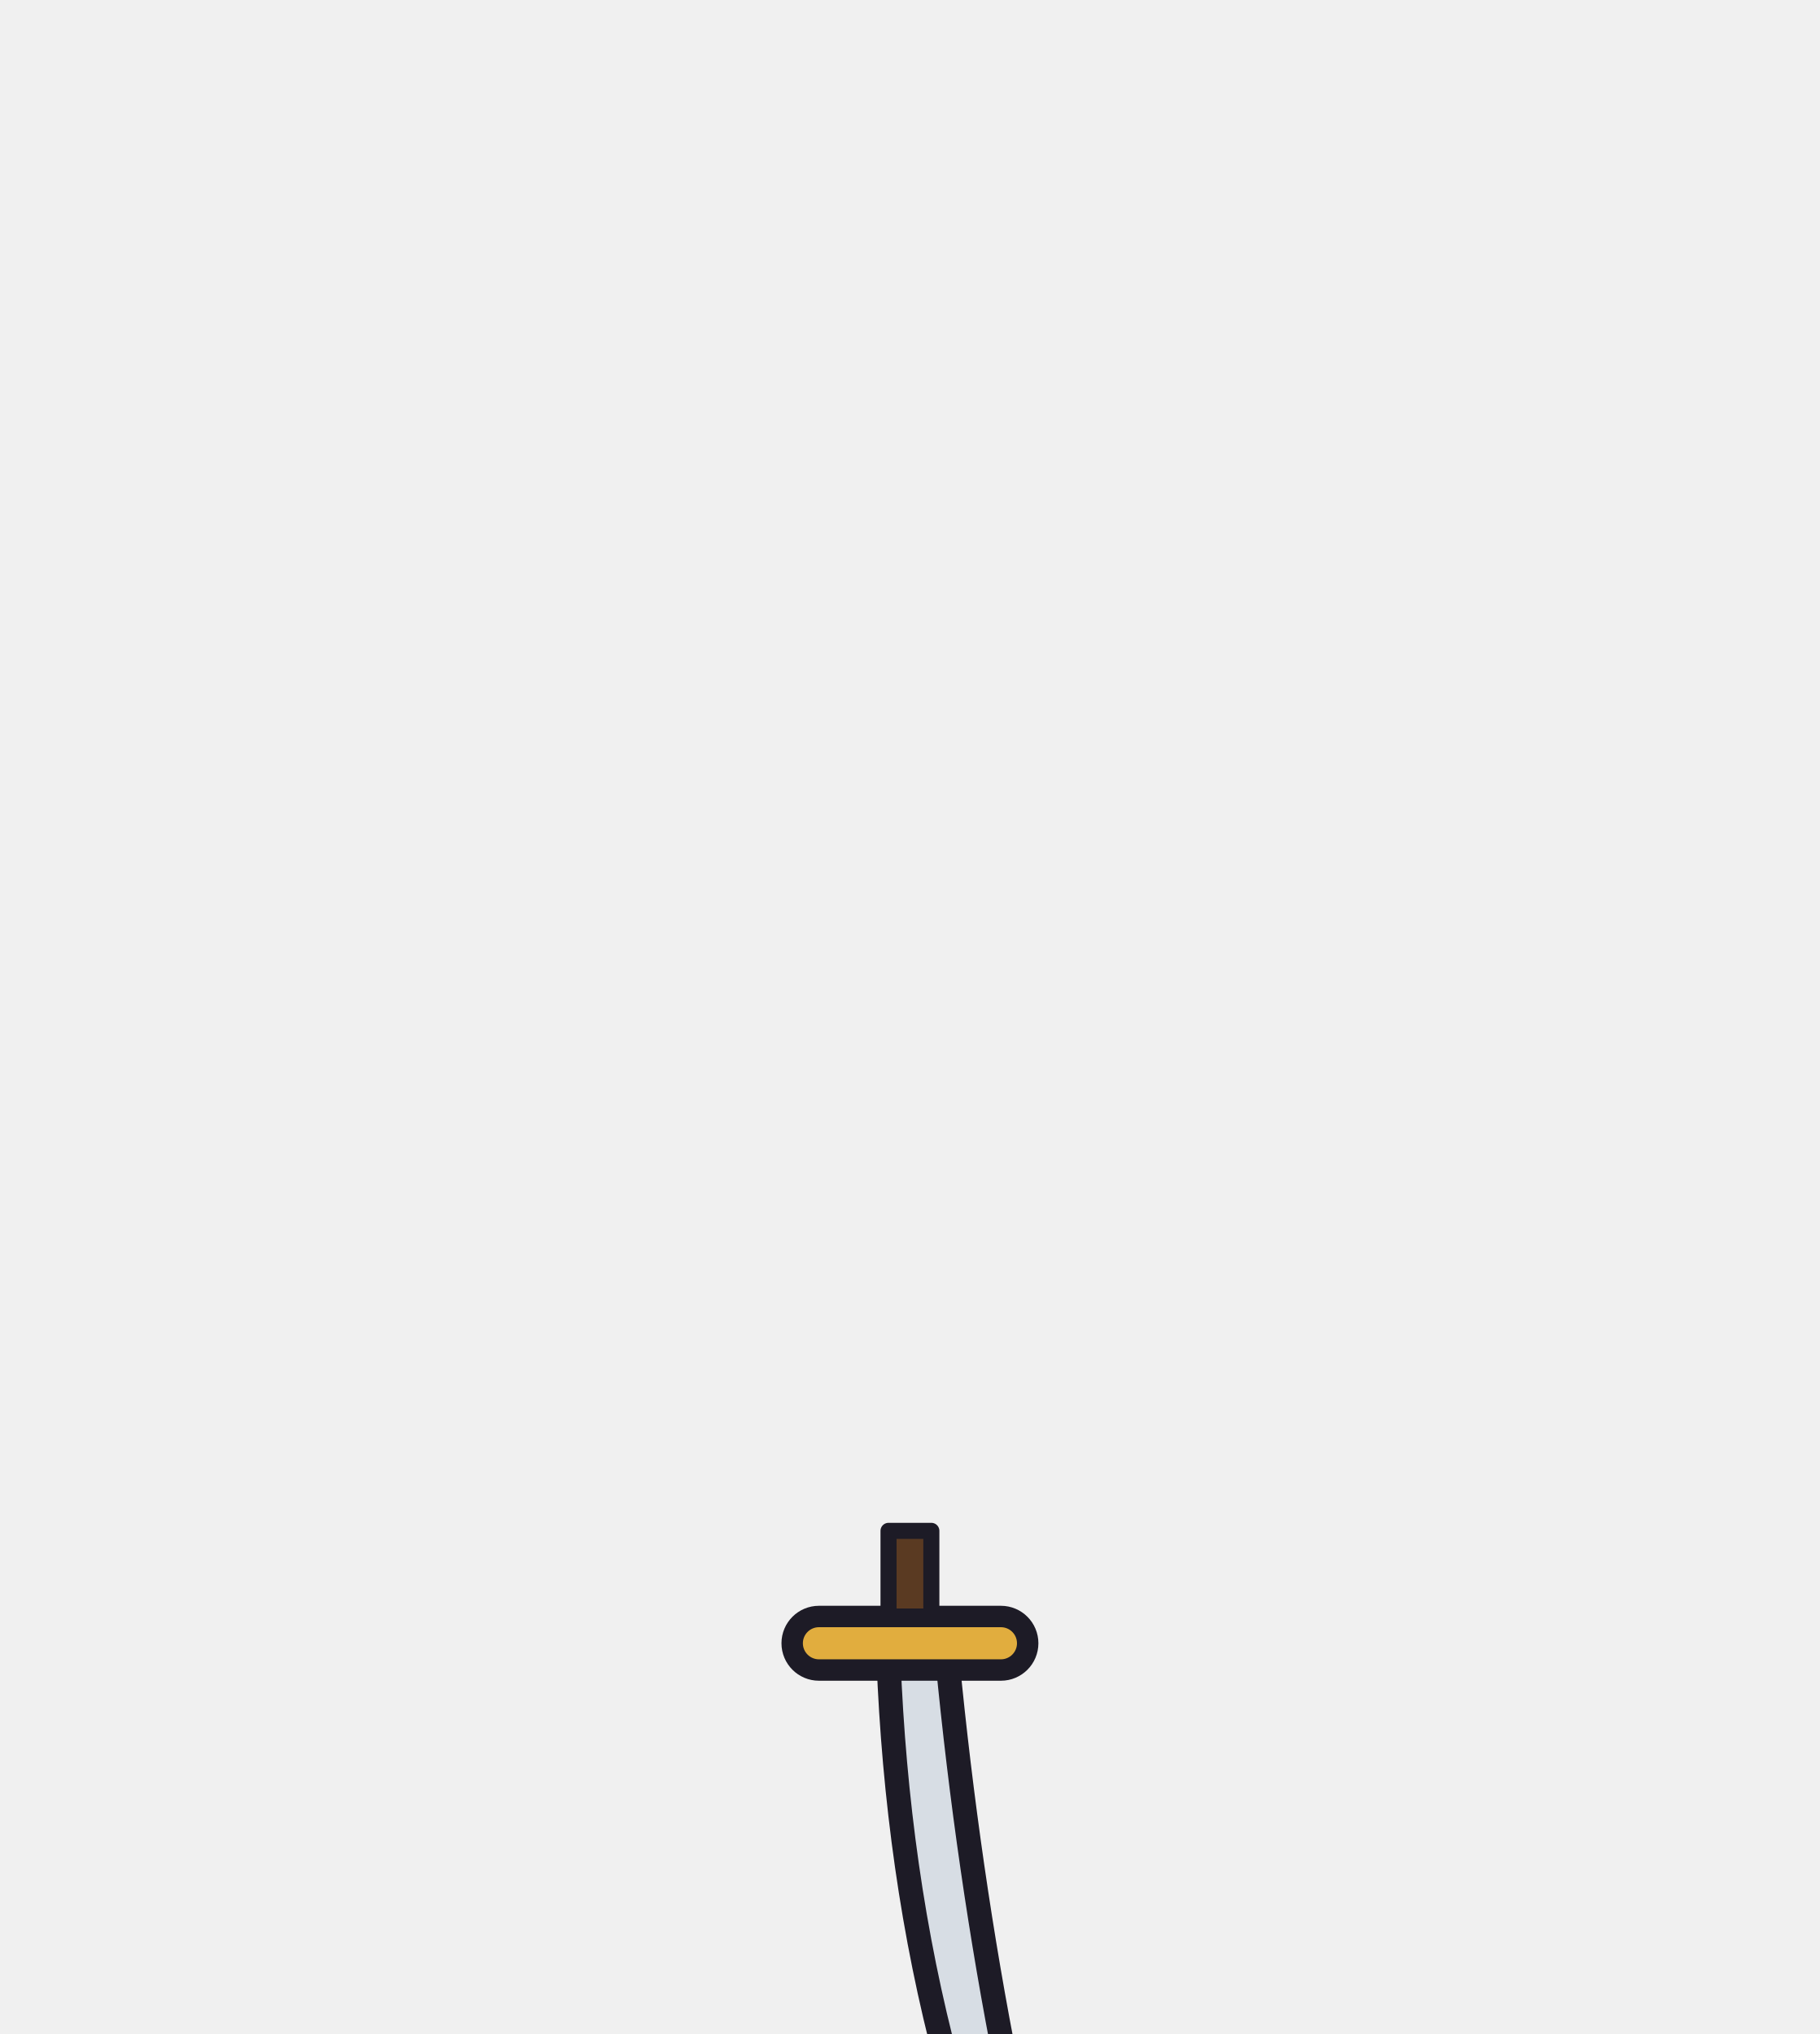
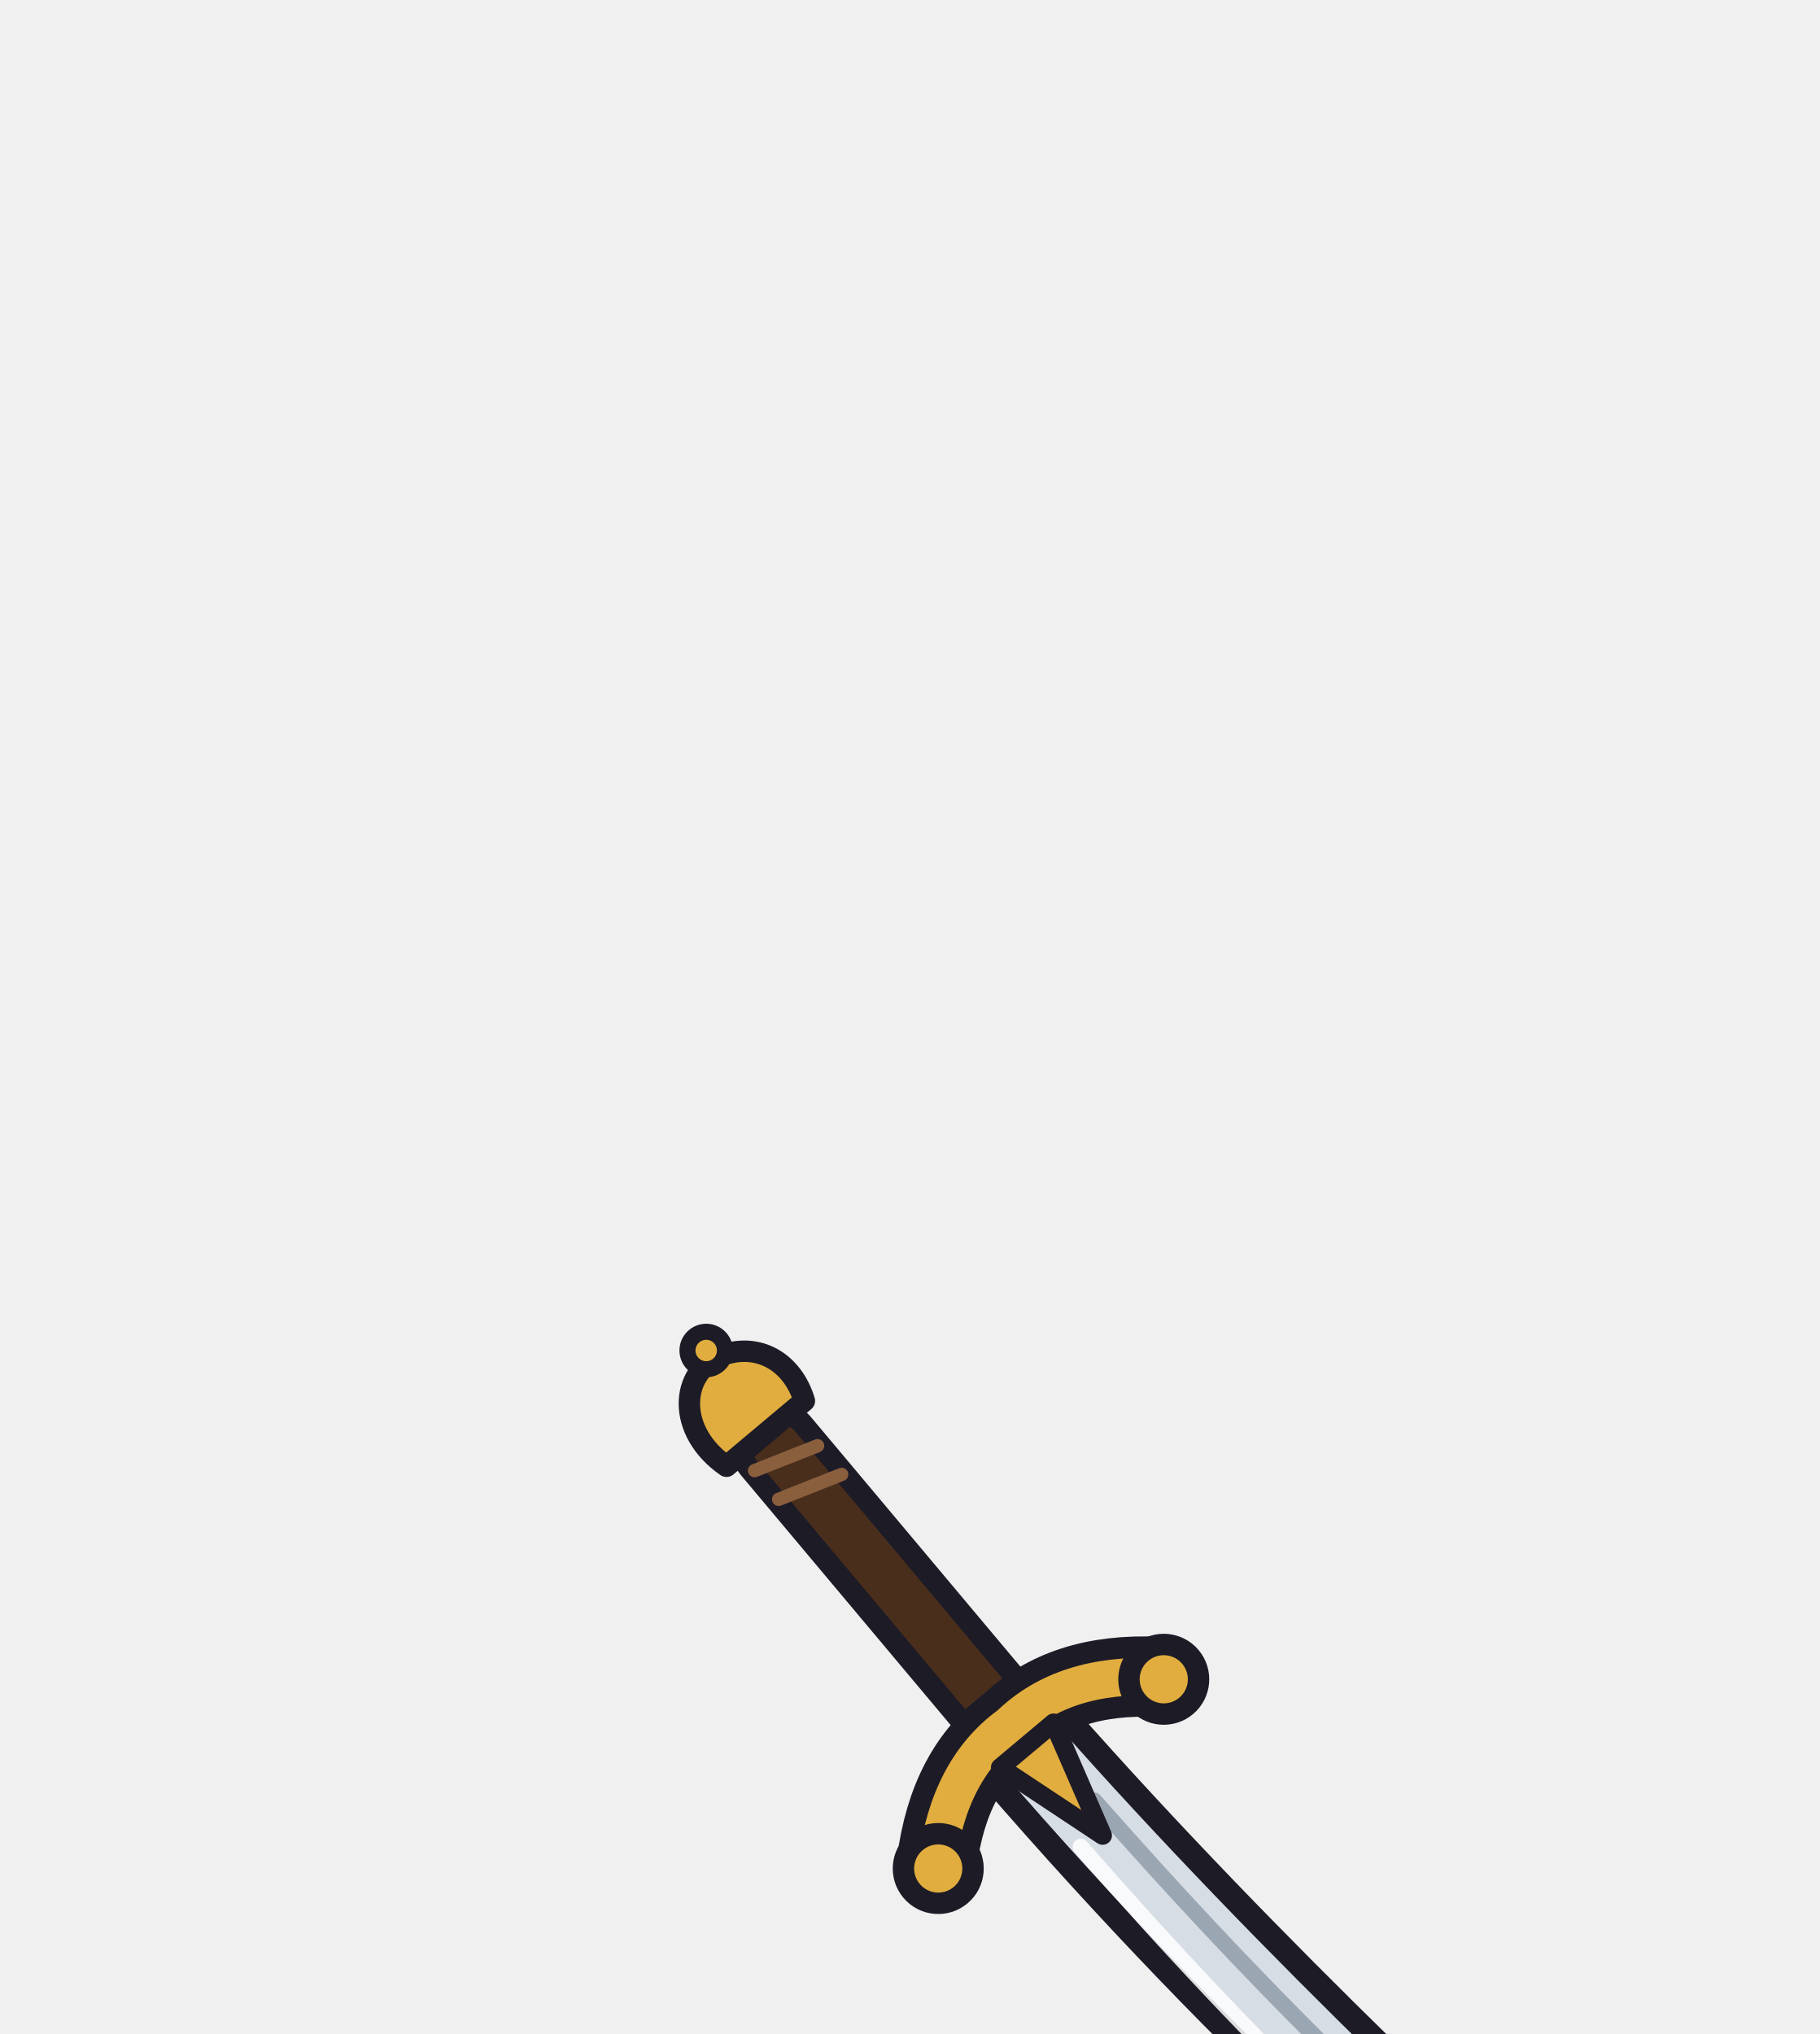
<svg xmlns="http://www.w3.org/2000/svg" viewBox="-170 -300 340 380">
-   <path d="M-4 10 C-2 62 10 112 36 154 C22 114 12 62 7 10 Z" style="fill:#d7dde4;stroke:#1d1b26;stroke-width:4.5;stroke-linejoin:round" />
-   <rect x="-22" y="2" width="44" height="10" rx="5" style="fill:#e1ad3e;stroke:#1d1b26;stroke-width:4;stroke-linejoin:round" />
-   <path d="M-4 -14 L4 -14 L4 2 L-4 2 Z" style="fill:#5a3a22;stroke:#1d1b26;stroke-width:3;stroke-linejoin:round" />
+   <g transform="rotate(-40)">
+     <rect x="-6.5" y="-44" width="13" height="76" rx="5" style="fill:#4a2e1c;stroke:#1d1b26;stroke-width:4;stroke-linejoin:round" />
+     <path d="M-6 -38 L6 -34 M-6 -31 L6 -27" style="fill:none;stroke:#8a5f3e;stroke-width:2.5;stroke-linecap:round" />
+     <path d="M-9.5 -42 C-12.5 -53 -5 -61 3 -58.5 C10 -56 12.5 -49 9.5 -42 Z" style="fill:#e1ad3e;stroke:#1d1b26;stroke-width:4;stroke-linejoin:round" />
+     <circle cx="1.5" cy="-61" r="3.5" style="fill:#e1ad3e;stroke:#1d1b26;stroke-width:3" />
+     <path d="M-9 34 C-8 101 0 163 11 194 Q17.5 206 24 215 Q24.5 202 23 193 C18 152 10.5 94 9 34 Z" style="fill:#d7dde4;stroke:#1d1b26;stroke-width:4.5;stroke-linejoin:round" />
+     <path d="M3 50 C4 94 7.5 131 13 164" style="fill:none;stroke:#9ba6b3;stroke-width:3;stroke-linecap:round" />
+     <path d="M-4.5 55 C-3.5 106 1 148 9 180" style="fill:none;stroke:#ffffff;stroke-width:3;stroke-linecap:round;opacity:0.85" />
+     <path d="M-27 40 Q-14 28 0 29 Q14 28 27 40" style="fill:none;stroke:#1d1b26;stroke-width:15;stroke-linecap:round" />
+     <path d="M-27 40 Q-14 28 0 29 Q14 28 27 40" style="fill:none;stroke:#e1ad3e;stroke-width:7;stroke-linecap:round" />
+     <circle cx="-27.5" cy="41" r="6.5" style="fill:#e1ad3e;stroke:#1d1b26;stroke-width:4" />
+     <circle cx="27.5" cy="41" r="6.5" style="fill:#e1ad3e;stroke:#1d1b26;stroke-width:4" />
+     <path d="M-6.5 34 L6.5 34 L0 56 Z" style="fill:#e1ad3e;stroke:#1d1b26;stroke-width:3.5;stroke-linejoin:round" />
+   </g>
</svg>
